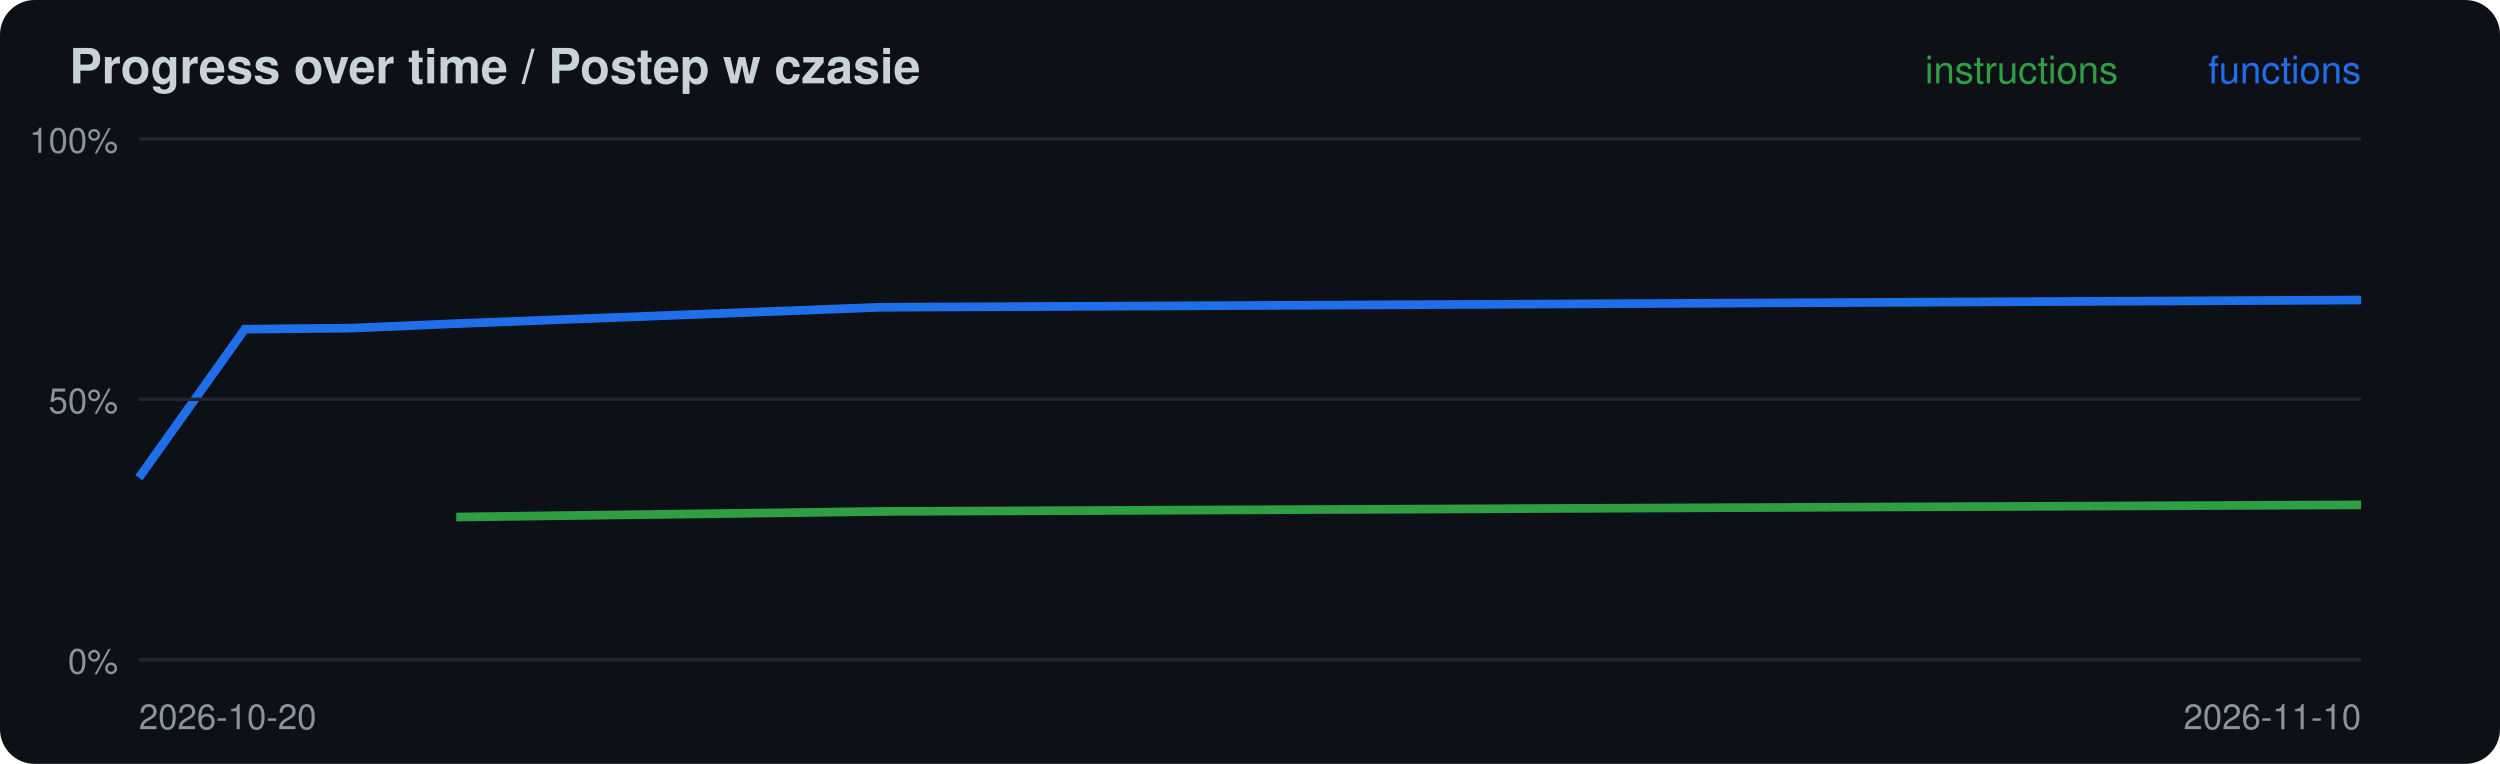
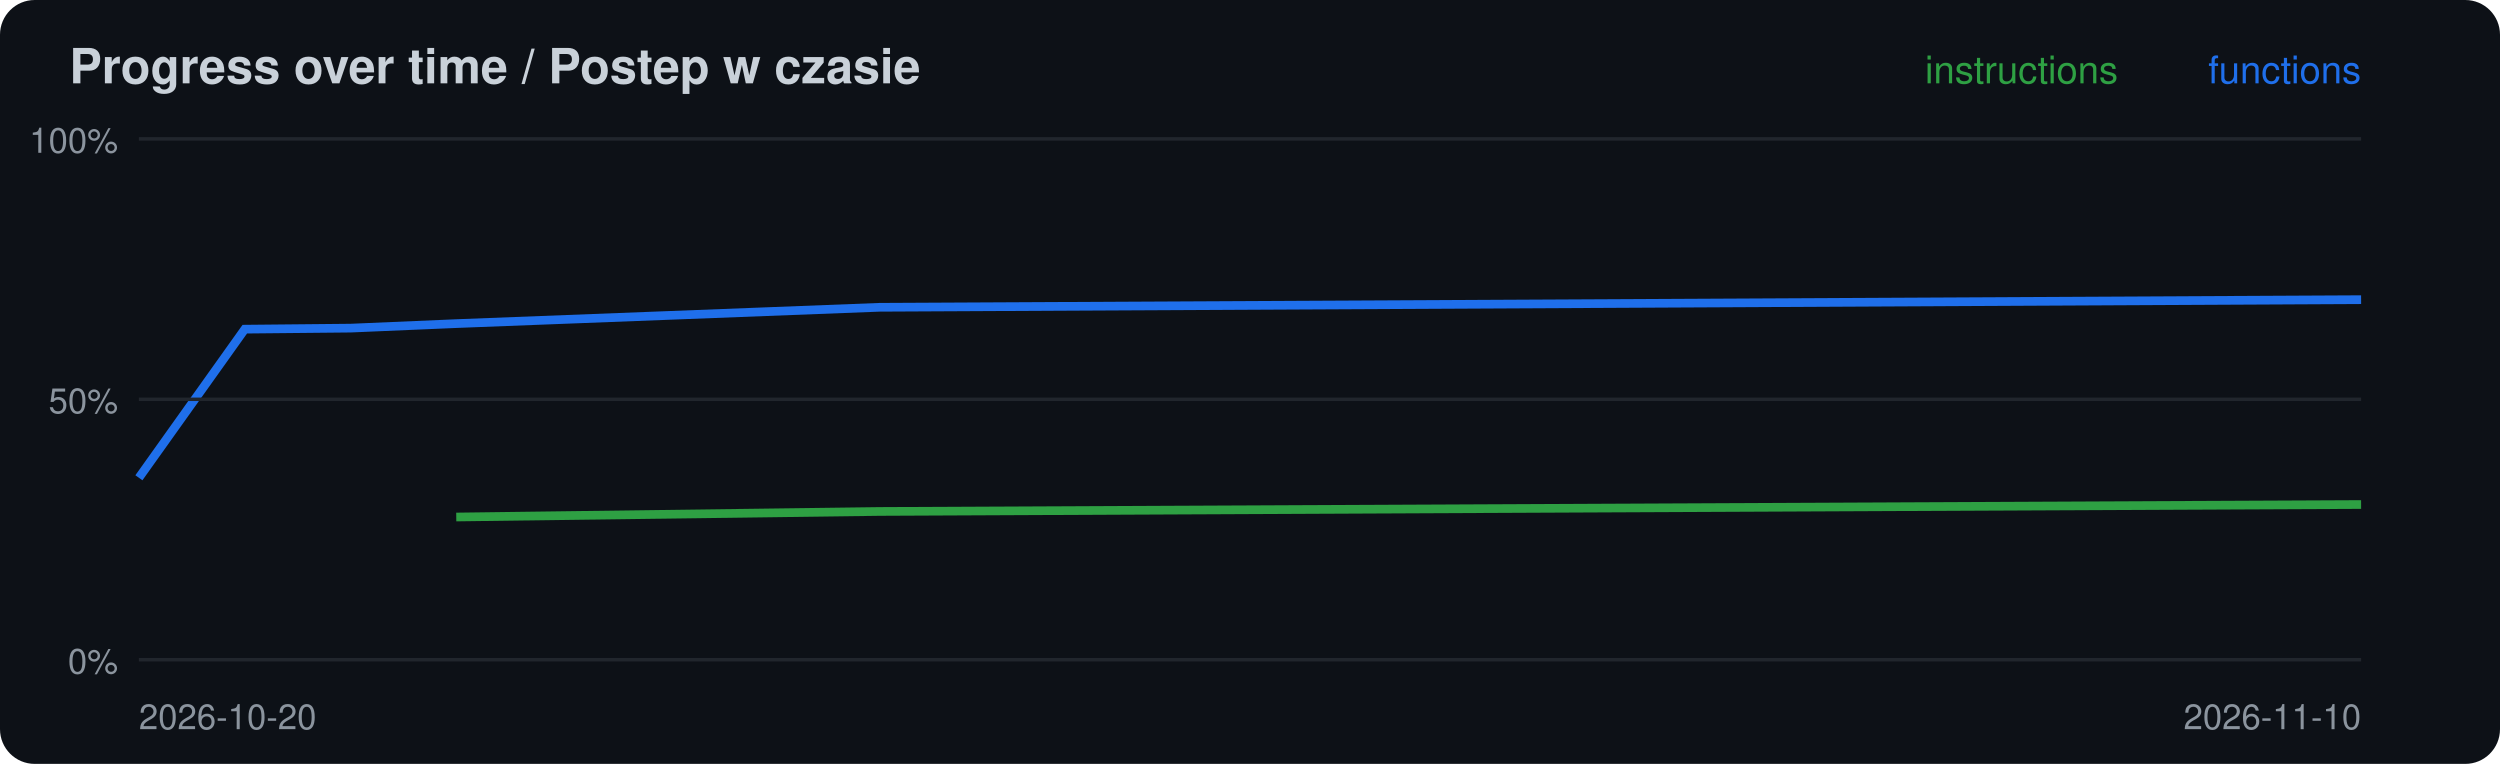
<svg xmlns="http://www.w3.org/2000/svg" width="720" height="220" viewBox="0 0 720 220">
  <rect width="720" height="220" rx="10" fill="#0d1117" />
  <text x="20" y="24" font-family="-apple-system,Segoe UI,Helvetica,Arial,sans-serif" font-size="14" font-weight="600" fill="#c9d1d9">Progress over time / Postep w czasie</text>
-   <polyline points="131.4,148.9 253.3,147.3 680.0,145.4" fill="none" stroke="#2ea043" stroke-width="2.5" />
-   <polyline points="40.0,137.6 70.5,94.8 101.0,94.5 131.4,93.2 253.3,88.5 680.0,86.4" fill="none" stroke="#1f6feb" stroke-width="2.5" />
+   <polyline points="131.4,148.9 253.3,147.3 680.0,145.3" fill="none" stroke="#2ea043" stroke-width="2.5" />
+   <polyline points="40.0,137.6 70.5,94.8 101.0,94.5 131.4,93.2 253.3,88.5 680.0,86.3" fill="none" stroke="#1f6feb" stroke-width="2.5" />
  <line x1="40" x2="680" y1="190.0" y2="190.0" stroke="#21262d" />
  <text x="34" y="194.0" font-family="-apple-system,Segoe UI,Helvetica,Arial,sans-serif" font-size="10" fill="#8b949e" text-anchor="end">0%</text>
  <line x1="40" x2="680" y1="115.0" y2="115.0" stroke="#21262d" />
  <text x="34" y="119.0" font-family="-apple-system,Segoe UI,Helvetica,Arial,sans-serif" font-size="10" fill="#8b949e" text-anchor="end">50%</text>
  <line x1="40" x2="680" y1="40.0" y2="40.0" stroke="#21262d" />
  <text x="34" y="44.0" font-family="-apple-system,Segoe UI,Helvetica,Arial,sans-serif" font-size="10" fill="#8b949e" text-anchor="end">100%</text>
  <text x="40" y="210" font-family="-apple-system,Segoe UI,Helvetica,Arial,sans-serif" font-size="10" fill="#8b949e">2026-10-20</text>
  <text x="680" y="24" font-family="-apple-system,Segoe UI,Helvetica,Arial,sans-serif" font-size="11" fill="#1f6feb" text-anchor="end">functions</text>
  <text x="610" y="24" font-family="-apple-system,Segoe UI,Helvetica,Arial,sans-serif" font-size="11" fill="#2ea043" text-anchor="end">instructions</text>
  <text x="680" y="210" font-family="-apple-system,Segoe UI,Helvetica,Arial,sans-serif" font-size="10" fill="#8b949e" text-anchor="end">2026-11-10</text>
</svg>
